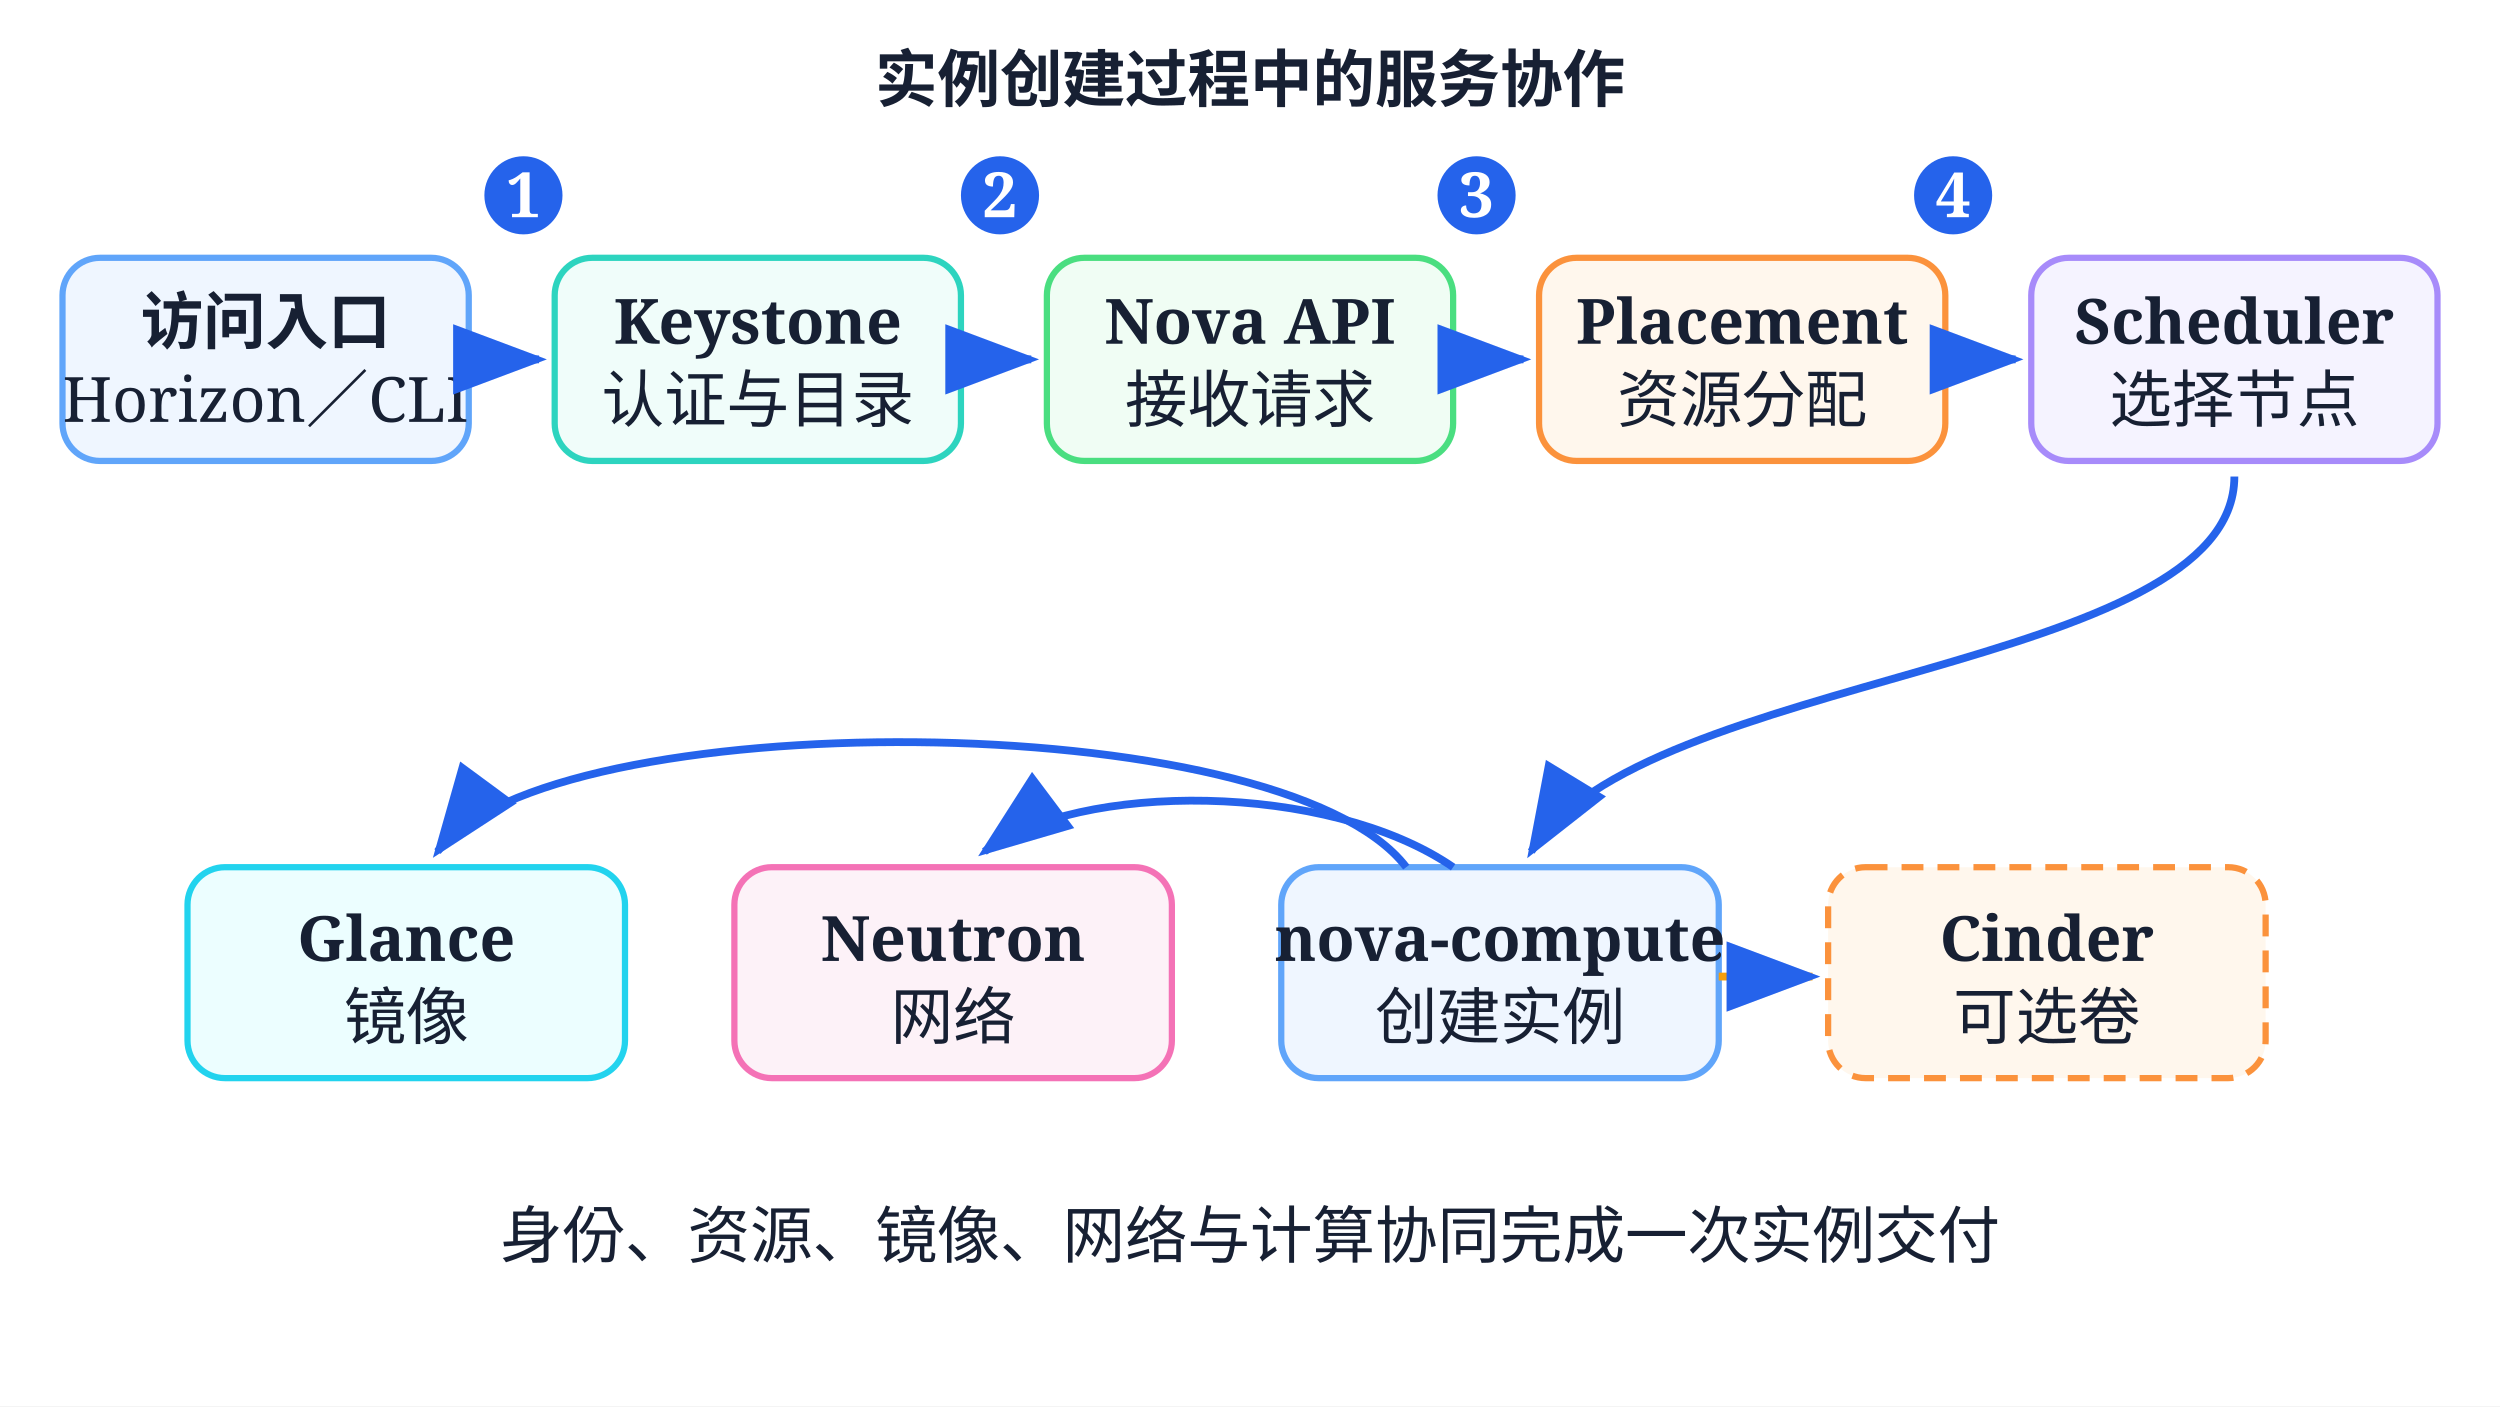
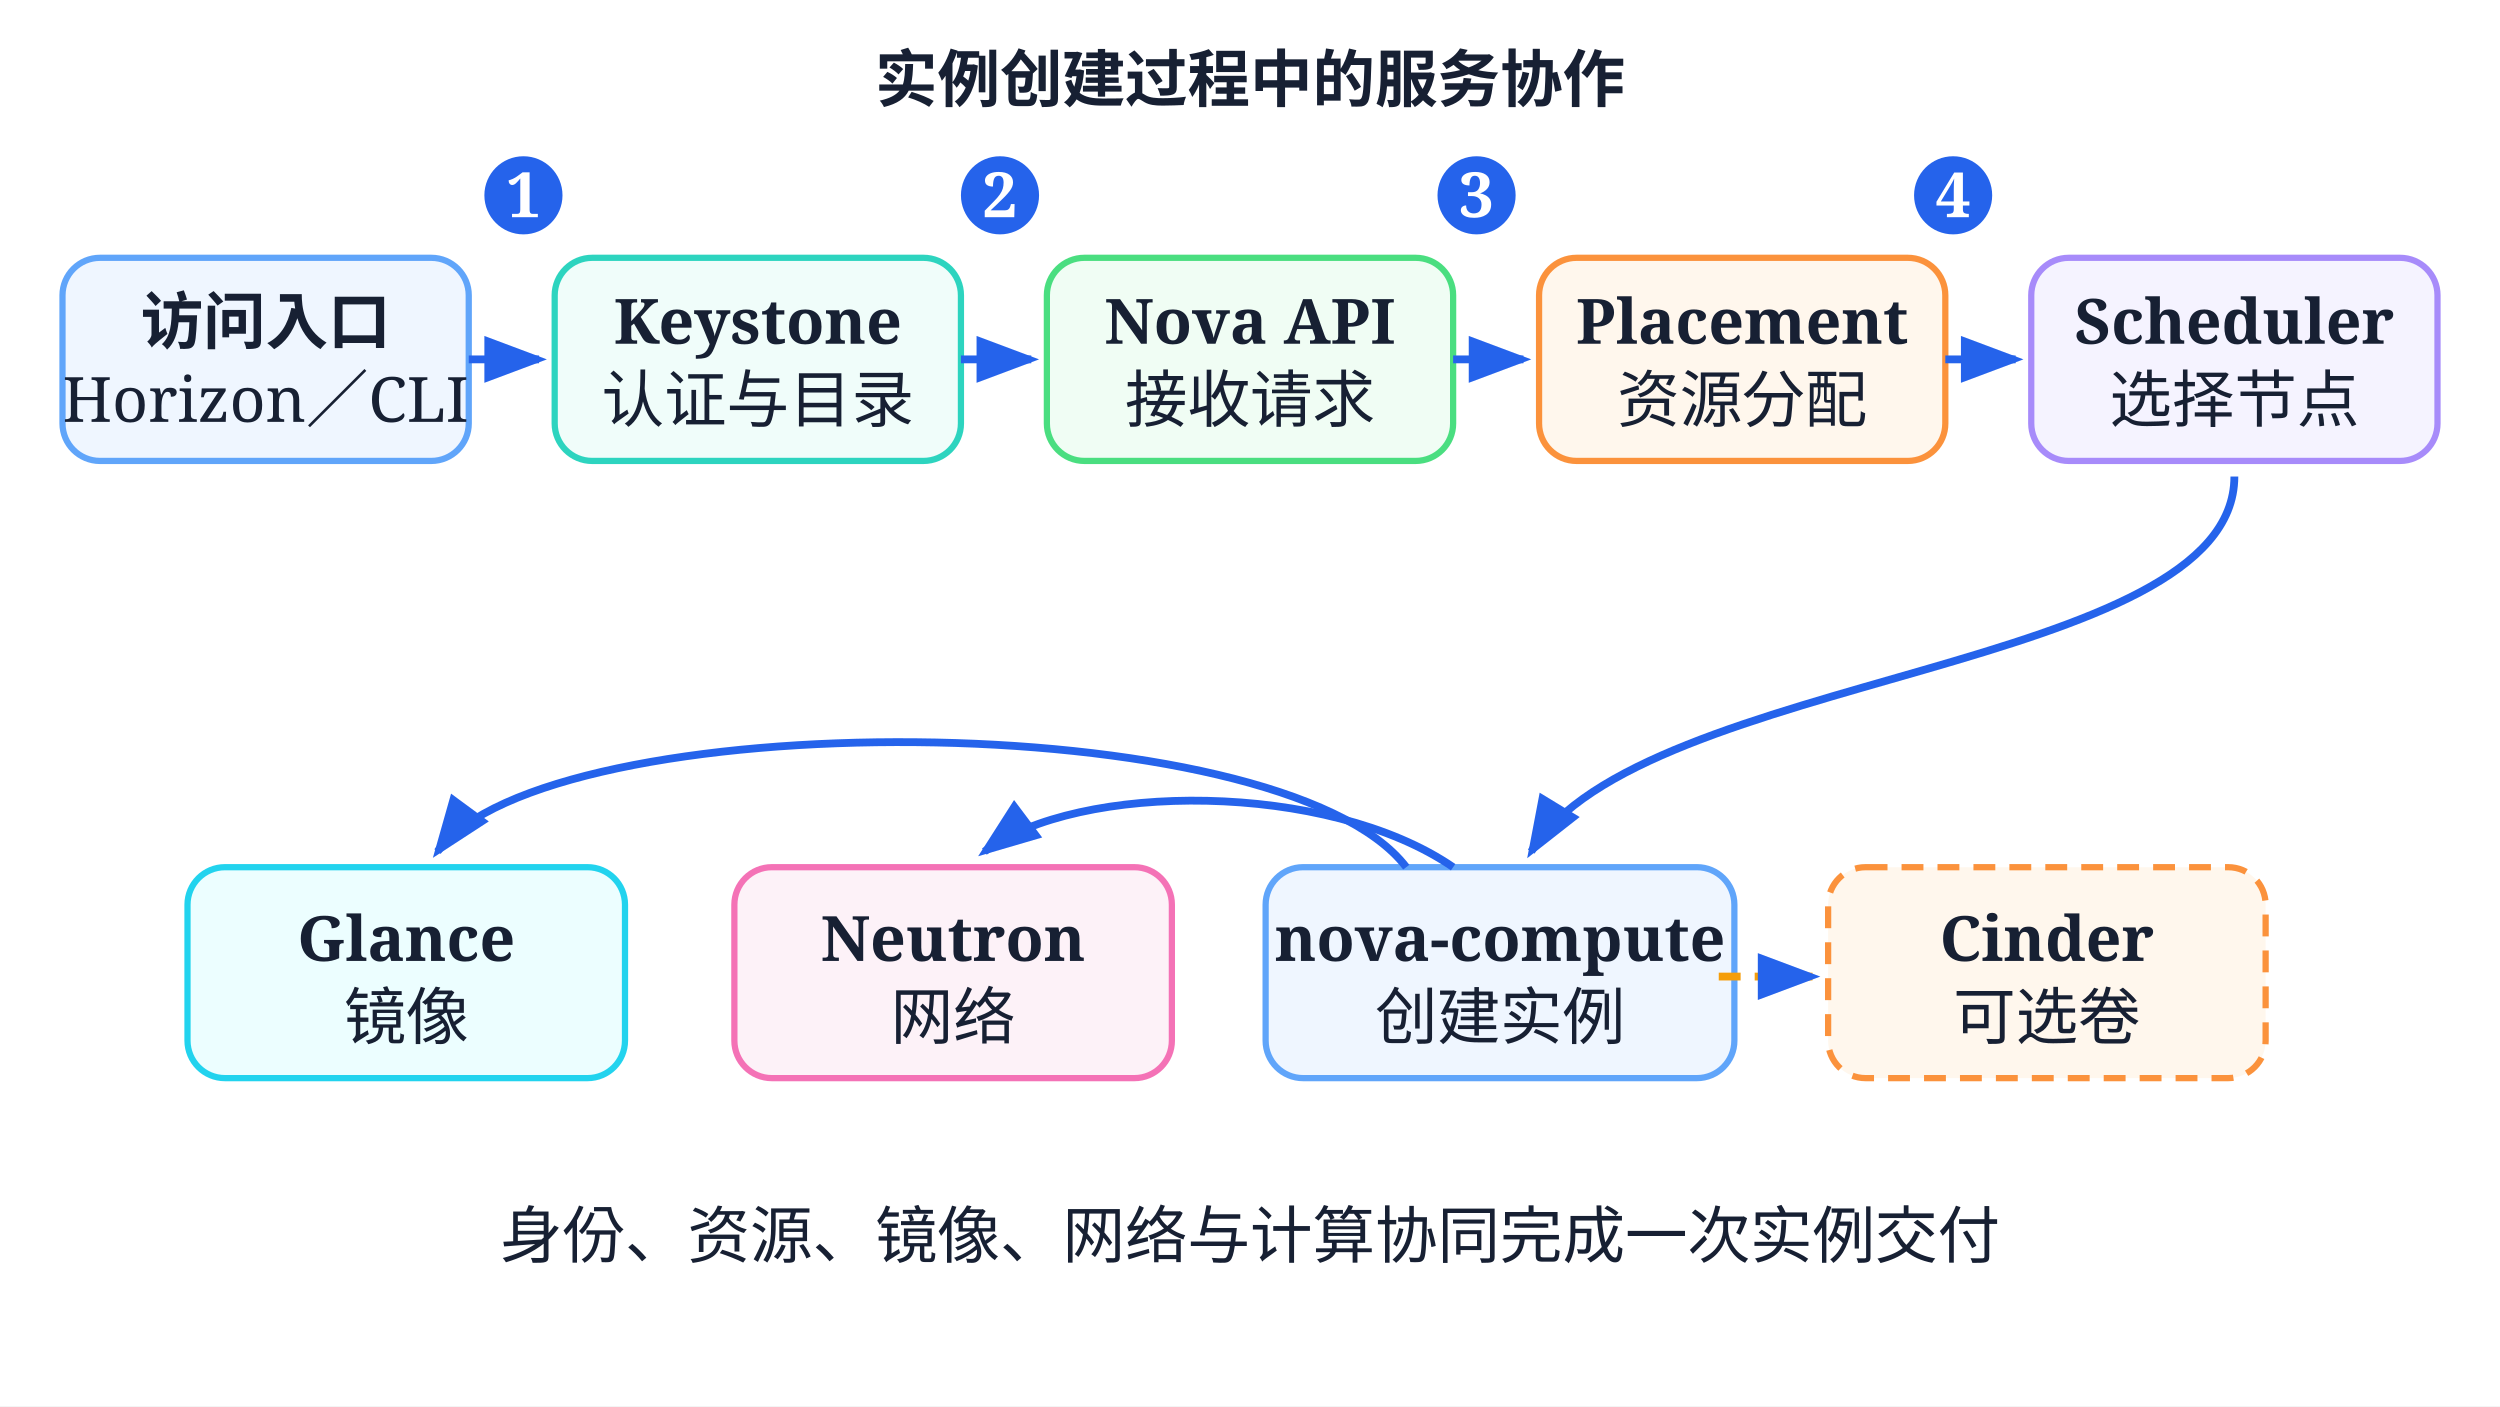
<svg xmlns="http://www.w3.org/2000/svg" viewBox="0 0 1600 900" width="1600" height="900">
  <style>text{font-family:SimSun,'宋体',serif;font-size:40px;fill:#172033}.title{font-weight:700}.step{fill:#ffffff;font-weight:700}</style>
  <defs>
-     <marker id="a" markerWidth="12" markerHeight="9" refX="11" refY="4.5" orient="auto">
-       <polygon points="0 0,12 4.5,0 9" fill="#2563eb" />
+     <marker id="a" markerWidth="8" markerHeight="6" refX="7" refY="3" orient="auto">
+       <polygon points="0 0,8 3,0 6" fill="#2563eb" />
    </marker>
  </defs>
  <rect width="1600" height="900" fill="#ffffff" />
  <text x="800" y="65" text-anchor="middle" font-size="52" class="title">实例创建过程中的服务协作</text>
  <g text-anchor="middle">
    <g>
      <rect x="40" y="165" width="260" height="130" rx="24" fill="#eff6ff" stroke="#60a5fa" stroke-width="4" />
      <text x="170" y="220" font-size="42" class="title">访问入口</text>
-       <text x="170" y="270" font-size="38">Horizon／CLI</text>
+       <text x="170" y="270" font-size="37">Horizon／CLI</text>
    </g>
    <g>
      <rect x="355" y="165" width="260" height="130" rx="24" fill="#f0fdfa" stroke="#2dd4bf" stroke-width="4" />
      <text x="485" y="220" font-size="42" class="title">Keystone</text>
      <text x="485" y="270" font-size="38">认证与目录</text>
    </g>
    <g>
      <rect x="670" y="165" width="260" height="130" rx="24" fill="#f0fdf4" stroke="#4ade80" stroke-width="4" />
      <text x="800" y="220" font-size="42" class="title">Nova API</text>
      <text x="800" y="270" font-size="38">接收请求</text>
    </g>
    <g>
      <rect x="985" y="165" width="260" height="130" rx="24" fill="#fff7ed" stroke="#fb923c" stroke-width="4" />
      <text x="1115" y="220" font-size="40" class="title">Placement</text>
      <text x="1115" y="270" font-size="38">资源分配</text>
    </g>
    <g>
      <rect x="1300" y="165" width="260" height="130" rx="24" fill="#f5f3ff" stroke="#a78bfa" stroke-width="4" />
      <text x="1430" y="220" font-size="40" class="title">Scheduler</text>
      <text x="1430" y="270" font-size="38">选择节点</text>
    </g>
    <g>
      <rect x="120" y="555" width="280" height="135" rx="24" fill="#ecfeff" stroke="#22d3ee" stroke-width="4" />
      <text x="260" y="615" font-size="42" class="title">Glance</text>
      <text x="260" y="665" font-size="38">镜像</text>
    </g>
    <g>
      <rect x="470" y="555" width="280" height="135" rx="24" fill="#fdf2f8" stroke="#f472b6" stroke-width="4" />
      <text x="610" y="615" font-size="42" class="title">Neutron</text>
      <text x="610" y="665" font-size="38">网络</text>
    </g>
    <g>
-       <rect x="820" y="555" width="280" height="135" rx="24" fill="#eff6ff" stroke="#60a5fa" stroke-width="4" />
-       <text x="960" y="615" font-size="38" class="title">nova-compute</text>
+       <rect x="810" y="555" width="300" height="135" rx="24" fill="#eff6ff" stroke="#60a5fa" stroke-width="4" />
+       <text x="960" y="615" font-size="37" class="title">nova-compute</text>
      <text x="960" y="665" font-size="38">创建实例</text>
    </g>
    <g>
      <rect x="1170" y="555" width="280" height="135" rx="24" fill="#fff7ed" stroke="#fb923c" stroke-width="4" stroke-dasharray="14 9" />
      <text x="1310" y="615" font-size="42" class="title">Cinder</text>
      <text x="1310" y="665" font-size="38">可选卷</text>
    </g>
  </g>
  <g fill="none" stroke="#2563eb" stroke-width="5" marker-end="url(#a)">
    <path d="M300 230 H345" />
    <path d="M615 230 H660" />
    <path d="M930 230 H975" />
    <path d="M1245 230 H1290" />
    <path d="M1430 305 C1430 430 1050 430 980 545" />
    <path d="M900 555 C820 450 350 450 280 545" />
    <path d="M930 555 C850 500 690 500 630 545" />
  </g>
  <path d="M1100 625 H1160" fill="none" stroke="#f59e0b" stroke-width="5" stroke-dasharray="14 9" marker-end="url(#a)" />
  <g font-size="40">
    <circle cx="335" cy="125" r="25" fill="#2563eb" />
    <text x="335" y="139" text-anchor="middle" class="step">1</text>
    <circle cx="640" cy="125" r="25" fill="#2563eb" />
    <text x="640" y="139" text-anchor="middle" class="step">2</text>
    <circle cx="945" cy="125" r="25" fill="#2563eb" />
    <text x="945" y="139" text-anchor="middle" class="step">3</text>
    <circle cx="1250" cy="125" r="25" fill="#2563eb" />
    <text x="1250" y="139" text-anchor="middle" class="step">4</text>
  </g>
  <text x="800" y="805" text-anchor="middle" font-size="42">身份、资源、镜像、网络与计算协同完成一次实例交付</text>
</svg>
